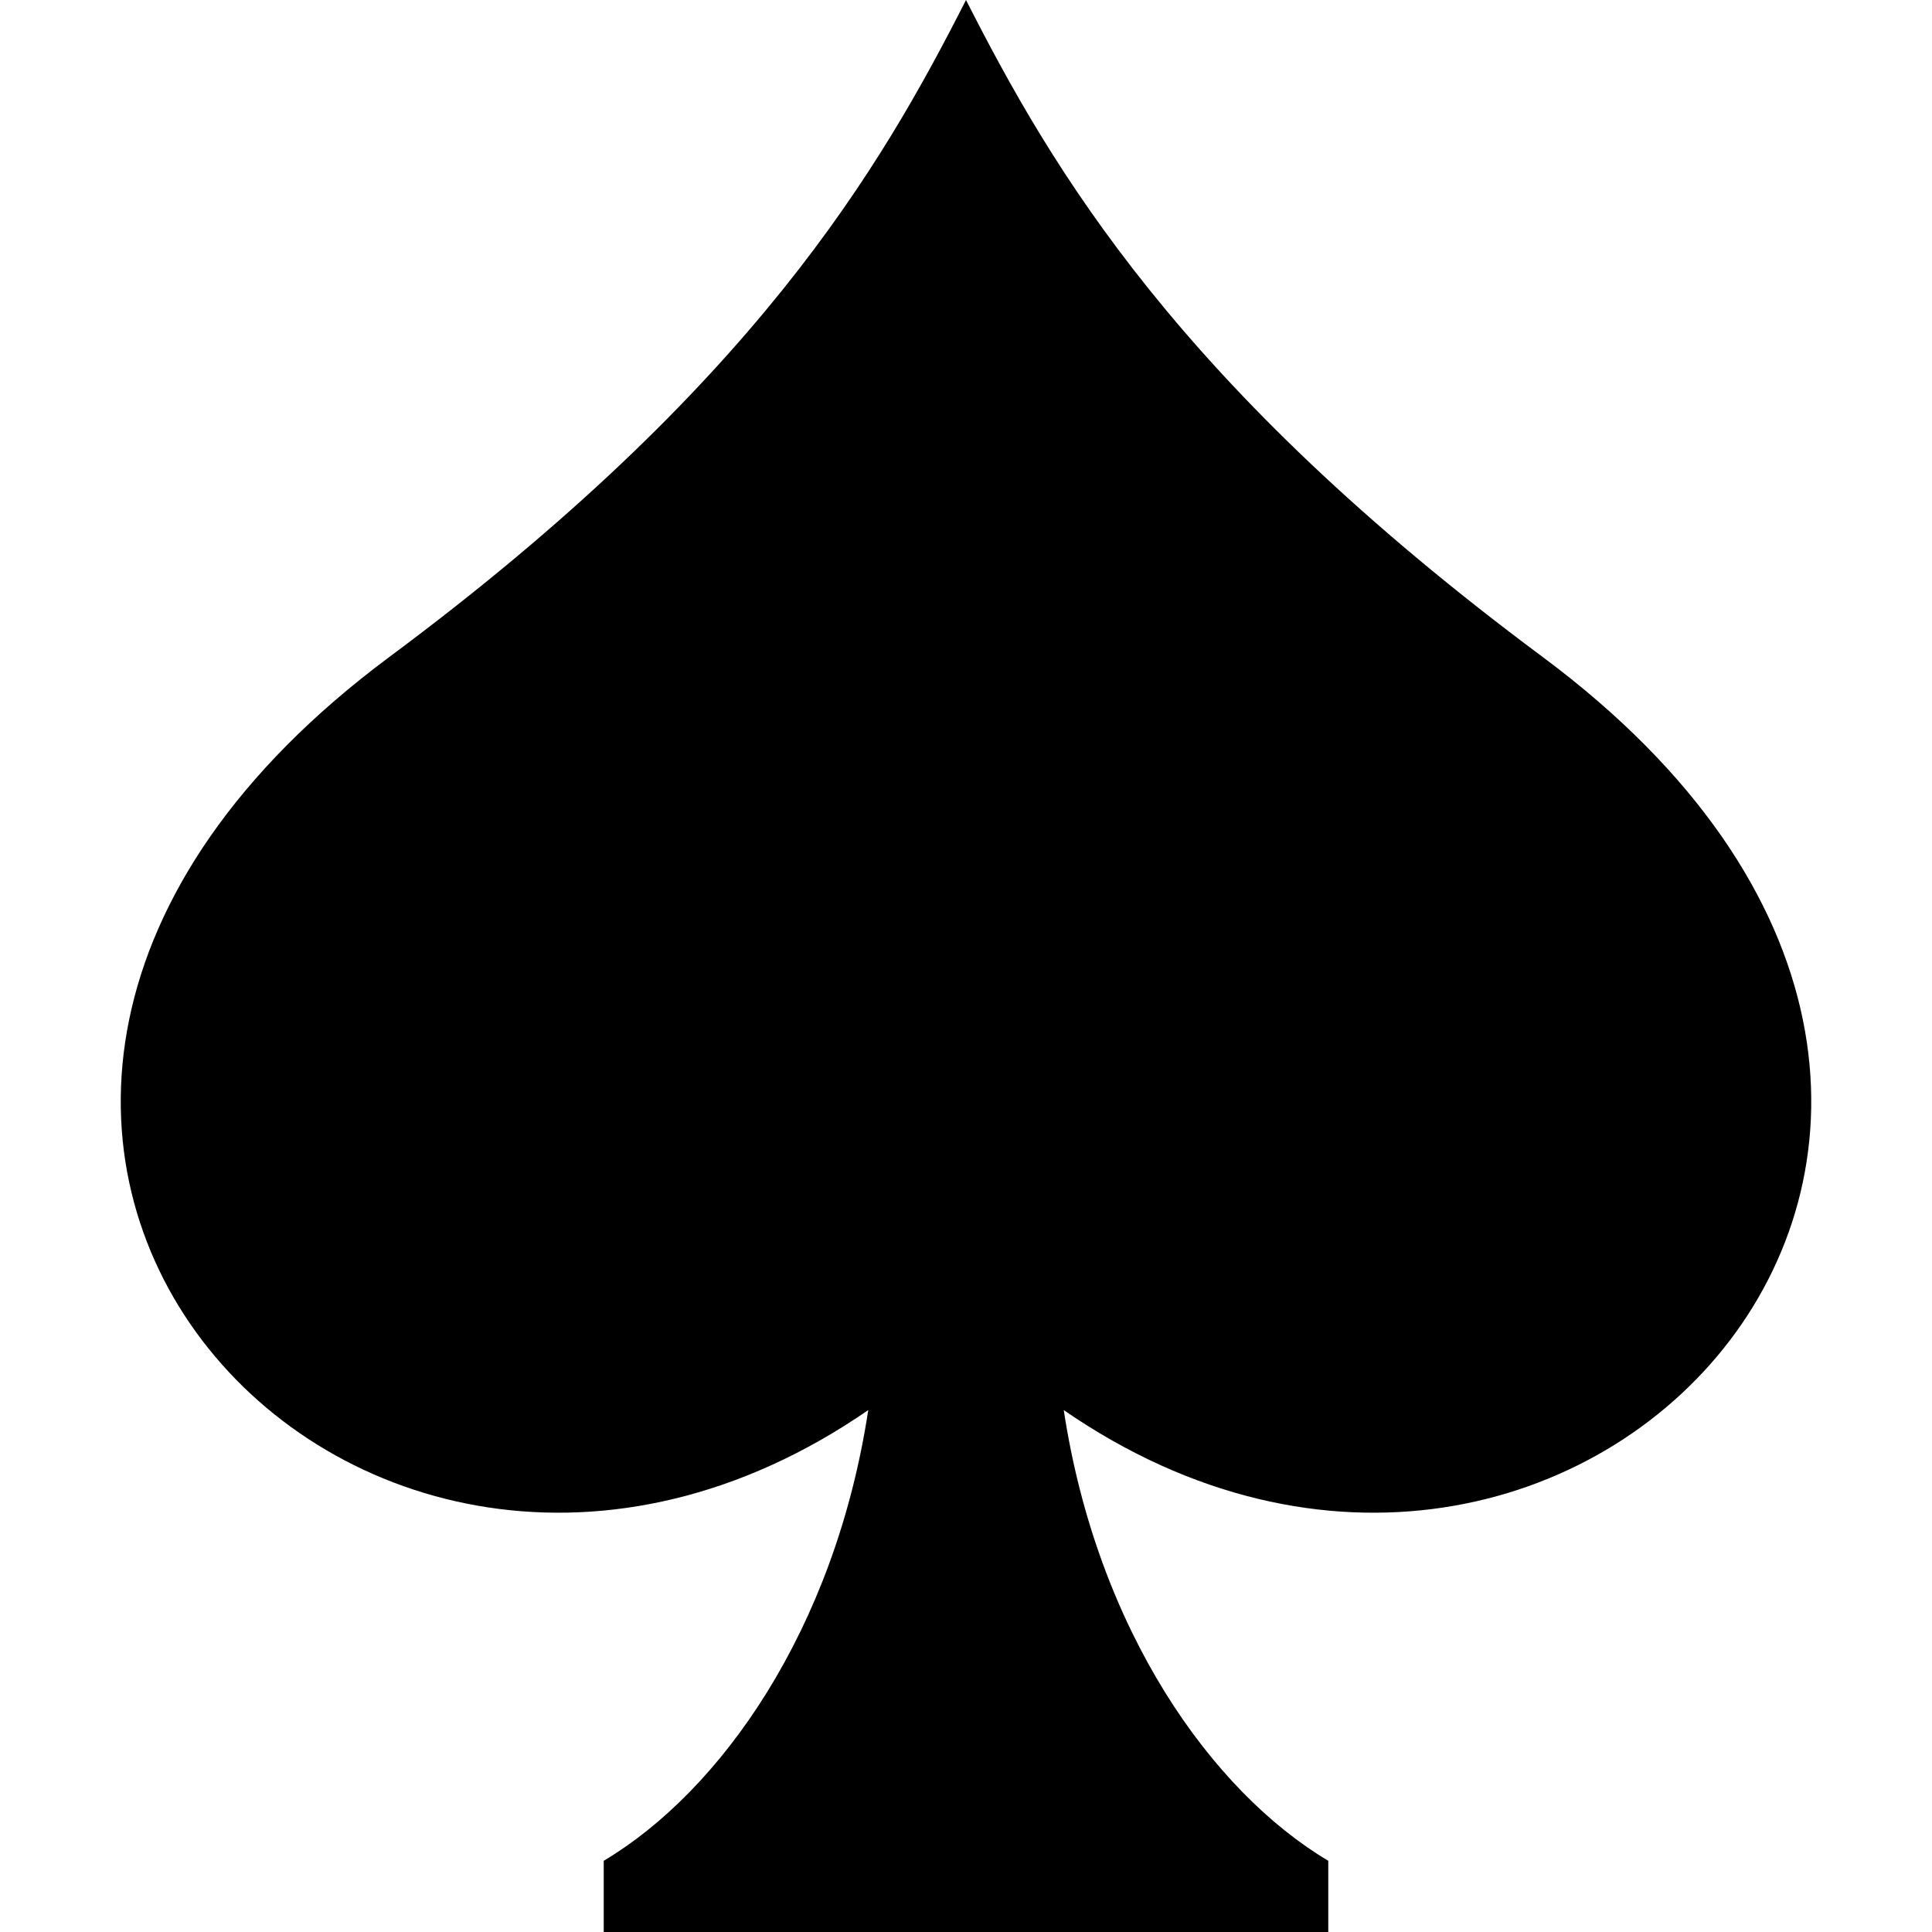
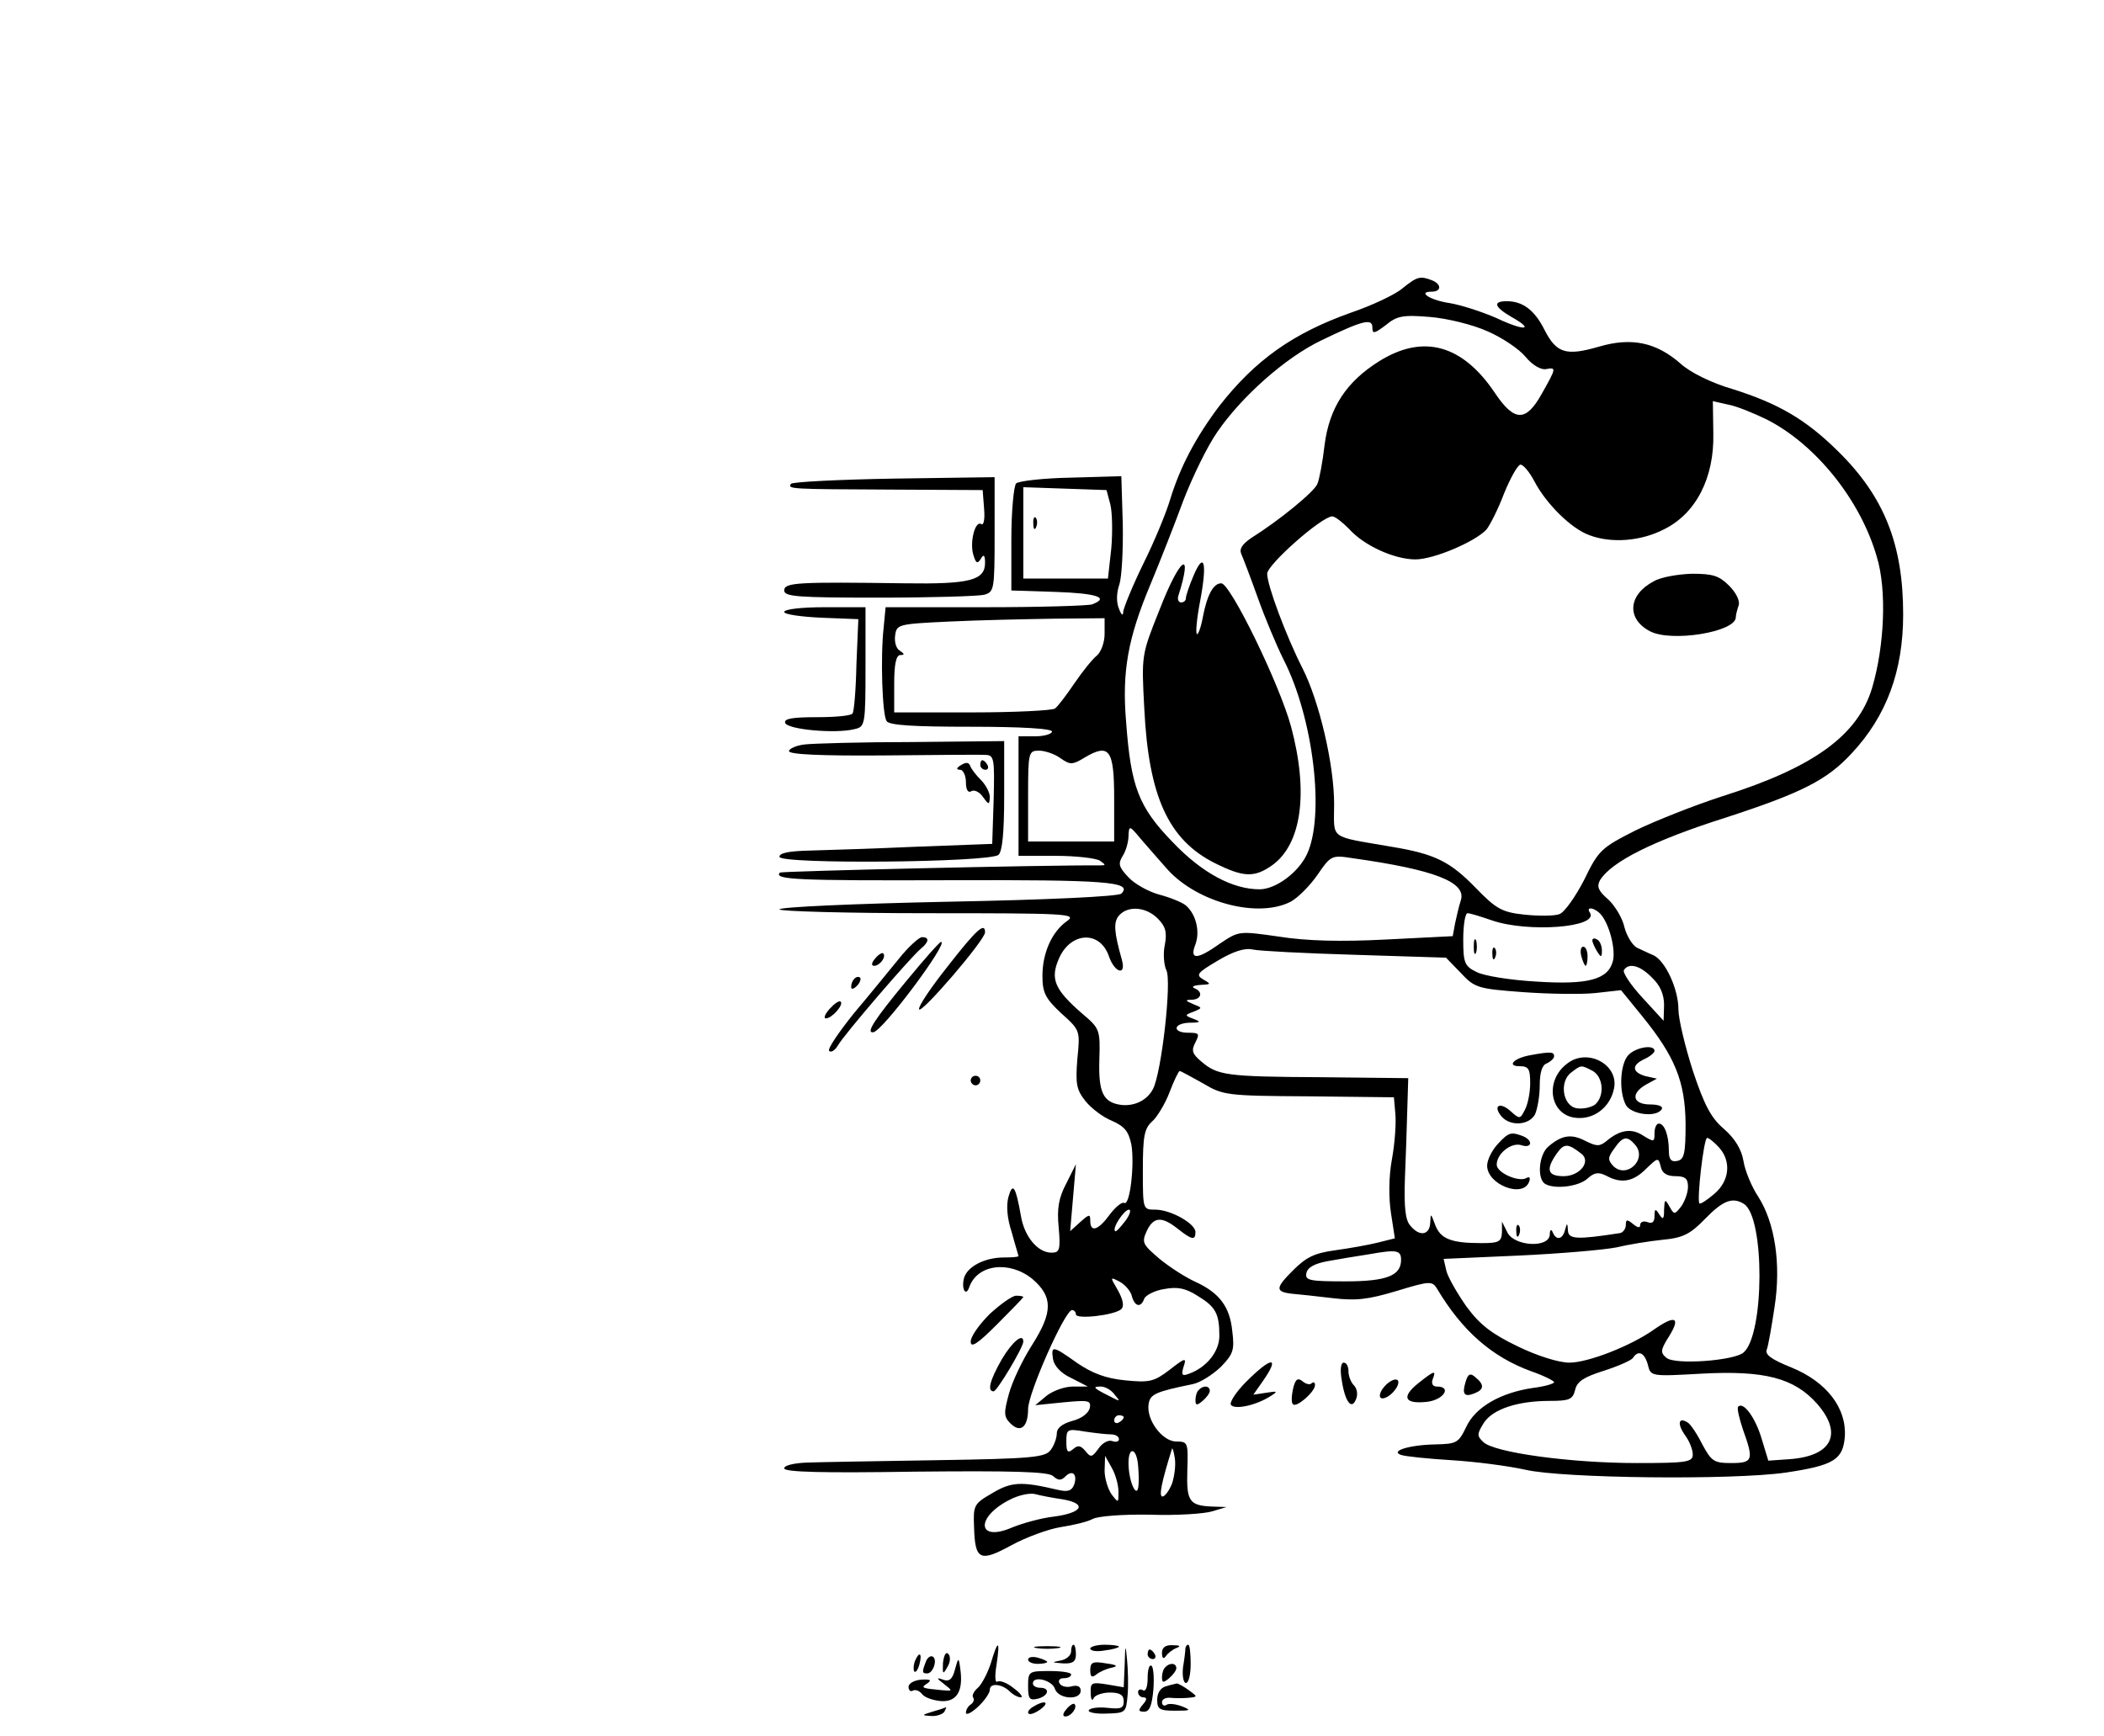
- <svg xmlns="http://www.w3.org/2000/svg" version="1.1" id="Capa_1" x="0px" y="0px" width="512px" height="512px" viewBox="0 0 512 512" enable-background="new 0 0 512 512" xml:space="preserve">
-   <path d="M408.785,174.075C312.002,102.146,278.652,44.566,256.002,0.001l0,0C256,0.001,256,0,256,0v0.001  c-22.648,44.565-56,102.146-152.783,174.074c-165.018,122.643-9.688,293.834,126.879,199.612  c-8.898,58.465-39.265,101.086-70.104,119.44V512H256h96.008v-18.87c-30.841-18.354-61.205-60.977-70.105-119.442  C418.47,467.911,573.802,296.718,408.785,174.075z" />
+ <svg xmlns="http://www.w3.org/2000/svg" version="1.0" width="440pt" height="363pt" viewBox="0 0 440 363" preserveAspectRatio="xMidYMid meet">
+   <g transform="translate(0,363) scale(0.1,-0.1)" fill="#000000" stroke="none">
+     <path d="M2933 3027 c-15 -13 -64 -36 -108 -51 -121 -43 -200 -99 -275 -195 -49 -65 -82 -127 -103 -196 -8 -27 -33 -88 -56 -134 -23 -47 -41 -92 -42 -100 0 -10 -4 -8 -9 6 -6 14 -5 34 1 51 5 16 8 73 7 127 l-3 99 -105 -3 c-58 -1 -109 -7 -115 -12 -5 -6 -10 -58 -10 -117 l0 -107 93 -3 c86 -3 113 -12 76 -26 -9 -3 -109 -6 -224 -6 l-208 0 -4 -42 c-7 -62 -3 -182 6 -196 5 -9 56 -12 177 -12 106 0 169 -4 169 -10 0 -5 -16 -10 -35 -10 l-35 0 0 -125 0 -125 78 0 c42 0 84 -5 92 -10 13 -9 13 -10 0 -10 -110 1 -665 -12 -669 -15 -14 -15 39 -17 351 -16 331 1 388 -3 363 -28 -6 -6 -153 -13 -363 -17 -193 -4 -352 -11 -352 -16 0 -4 141 -8 312 -8 286 0 311 -1 290 -16 -32 -22 -52 -67 -52 -115 0 -35 6 -47 39 -78 40 -36 40 -36 34 -96 -4 -52 -2 -64 17 -88 12 -15 37 -34 55 -41 27 -12 35 -22 41 -50 7 -41 -3 -129 -15 -122 -4 3 -18 -8 -30 -24 -24 -33 -41 -39 -41 -13 0 14 -2 14 -21 -3 l-21 -19 6 70 6 70 -20 -40 c-16 -30 -20 -53 -16 -92 4 -47 2 -53 -15 -53 -29 0 -57 34 -64 77 -11 62 -17 71 -26 40 -5 -18 -3 -45 7 -75 7 -26 14 -48 14 -49 0 -2 -13 -3 -30 -3 -41 0 -77 -19 -84 -43 -6 -23 4 -40 11 -19 17 48 84 56 132 17 43 -37 43 -69 0 -137 -20 -31 -42 -77 -49 -103 -11 -40 -11 -48 3 -62 21 -21 37 -8 37 30 0 33 77 207 92 207 4 0 8 -4 8 -9 0 -11 81 -2 95 11 6 6 4 19 -7 39 -17 29 -17 29 4 18 11 -6 23 -20 25 -30 6 -22 19 -25 26 -5 3 7 22 17 42 20 27 5 44 2 69 -14 38 -23 46 -37 46 -84 0 -33 -27 -66 -63 -79 -15 -6 -17 -3 -12 14 7 20 4 20 -29 -6 -33 -25 -42 -27 -93 -22 -41 4 -69 15 -100 36 -52 37 -55 37 -51 9 2 -14 16 -30 38 -40 l35 -18 -31 0 c-18 0 -42 -9 -55 -19 l-24 -20 59 6 c53 5 58 4 55 -12 -3 -11 -17 -22 -37 -27 -21 -6 -32 -15 -32 -26 0 -10 -6 -26 -13 -35 -11 -15 -39 -18 -237 -21 -124 -2 -246 -4 -272 -5 -28 -1 -48 -6 -48 -12 0 -8 79 -10 273 -7 206 2 278 0 289 -9 11 -10 17 -10 26 -1 15 15 26 4 18 -18 -5 -12 -13 -15 -34 -10 -76 18 -97 17 -137 -7 -38 -22 -40 -25 -38 -71 2 -69 12 -74 78 -38 31 17 78 34 103 38 26 4 56 11 67 17 11 6 63 10 120 9 55 -2 114 2 130 7 l30 9 -30 1 c-48 2 -54 11 -52 76 2 58 1 60 -23 60 -29 0 -63 45 -58 78 3 21 14 26 92 42 16 3 42 20 59 36 26 27 29 35 24 75 -5 51 -27 80 -77 103 -20 9 -53 30 -75 48 -35 30 -38 34 -27 58 14 30 31 32 65 5 29 -23 37 -25 37 -7 0 18 -52 47 -84 47 -26 0 -26 0 -26 83 0 71 3 87 20 102 10 9 27 37 36 61 9 24 19 44 21 44 2 0 24 -12 49 -26 42 -25 50 -26 221 -27 l178 -2 3 -34 c2 -19 -1 -62 -7 -95 -7 -37 -7 -82 -2 -114 l8 -52 -36 -9 c-20 -5 -60 -12 -89 -16 -43 -6 -60 -14 -88 -42 -37 -37 -38 -45 -1 -49 12 -1 50 -5 83 -9 50 -6 75 -3 135 15 69 21 74 21 84 5 53 -89 115 -143 197 -173 26 -9 48 -20 48 -23 0 -3 -20 -9 -45 -12 -67 -10 -120 -40 -139 -82 -16 -33 -20 -35 -64 -36 -55 -1 -96 -14 -72 -22 8 -3 56 -8 105 -11 50 -3 119 -12 155 -20 77 -18 432 -22 544 -6 101 15 120 27 124 75 4 60 -38 115 -112 145 -42 17 -56 27 -51 38 3 8 10 48 16 88 14 90 1 176 -34 231 -14 21 -28 55 -31 75 -4 24 -18 47 -41 67 -27 23 -41 50 -65 122 -16 50 -30 108 -30 128 0 42 -27 101 -52 113 -10 4 -26 12 -35 16 -9 5 -21 24 -26 43 -4 19 -20 45 -34 58 -21 18 -24 27 -17 40 24 39 112 83 263 131 160 52 212 79 263 134 73 78 108 172 108 291 0 147 -40 247 -137 342 -67 66 -124 99 -219 129 -45 13 -89 35 -109 53 -51 45 -103 56 -171 36 -69 -20 -89 -14 -114 35 -21 42 -46 60 -79 60 -30 0 -26 -12 10 -33 50 -28 27 -30 -32 -2 -30 13 -73 27 -97 31 -41 6 -69 24 -38 24 21 0 21 16 0 24 -24 9 -30 8 -61 -17z m178 -90 c30 -13 66 -37 79 -53 14 -17 32 -28 43 -26 22 4 22 3 -9 -52 -33 -59 -57 -58 -97 1 -68 102 -150 125 -242 68 -69 -43 -105 -97 -115 -176 -4 -35 -11 -72 -15 -81 -6 -16 -79 -76 -138 -113 -19 -13 -26 -23 -21 -34 4 -9 20 -51 35 -93 15 -42 39 -99 53 -127 63 -123 87 -328 49 -408 -18 -38 -65 -73 -99 -73 -56 0 -120 34 -181 98 -72 74 -88 116 -98 252 -9 106 4 176 51 288 20 48 51 127 69 176 19 49 50 113 71 143 51 74 142 155 217 191 87 42 107 47 107 27 0 -14 4 -13 28 5 23 19 35 22 93 17 36 -3 89 -16 120 -30z m583 -184 c103 -52 197 -169 231 -288 21 -69 16 -186 -10 -274 -30 -99 -122 -166 -312 -226 -59 -19 -142 -52 -183 -72 -71 -36 -77 -41 -107 -103 -18 -35 -41 -68 -52 -72 -11 -4 -44 -4 -73 -1 -47 5 -59 12 -101 55 -54 56 -86 72 -177 87 -133 23 -120 14 -120 89 0 83 -31 215 -66 284 -35 69 -74 174 -74 198 0 19 113 119 136 120 6 0 21 -12 35 -26 31 -35 95 -64 139 -64 39 0 127 38 149 63 7 9 24 42 36 74 13 32 28 59 34 61 5 2 19 -14 30 -35 24 -46 76 -98 114 -112 46 -18 109 -13 157 12 67 33 105 108 103 200 l-1 68 31 -7 c18 -3 54 -18 81 -31z m-1372 -178 c4 -16 5 -58 2 -92 l-7 -63 -88 0 -89 0 0 95 0 96 87 -3 87 -3 8 -30z m-12 -271 c0 -17 -7 -37 -16 -45 -9 -7 -30 -33 -47 -58 -17 -25 -35 -49 -41 -53 -6 -4 -84 -8 -173 -8 l-163 0 0 60 c0 41 4 60 13 60 9 0 9 2 -1 9 -8 4 -12 19 -10 32 3 23 6 24 113 29 61 3 158 5 218 6 l107 1 0 -33z m-92 -260 c20 -14 25 -14 51 2 51 30 61 16 61 -86 l0 -90 -90 0 -90 0 0 95 c0 92 1 95 23 95 12 0 33 -7 45 -16z m224 -233 c63 -69 189 -102 257 -67 15 8 40 33 56 56 28 41 30 42 74 35 171 -24 238 -50 226 -88 -4 -12 -9 -34 -12 -48 l-5 -27 -139 -7 c-96 -5 -167 -3 -224 6 -84 12 -84 12 -123 -14 -49 -35 -65 -35 -52 -2 10 27 1 64 -21 82 -8 6 -32 16 -55 22 -22 6 -51 22 -64 36 -21 22 -22 29 -12 45 7 11 12 30 12 42 1 22 2 22 26 -7 14 -16 39 -45 56 -64z m-21 -102 c16 -16 20 -28 15 -55 -4 -18 -2 -42 3 -53 12 -21 -10 -216 -28 -249 -12 -23 -38 -36 -66 -33 -38 5 -48 26 -46 94 2 64 1 66 -37 98 -56 49 -66 71 -48 113 24 57 86 61 105 6 12 -35 37 -42 27 -7 -16 57 -18 78 -6 92 18 21 56 19 81 -6z m928 7 c17 -21 30 -72 24 -96 -10 -39 -52 -50 -160 -43 -54 3 -110 12 -125 20 -25 12 -28 19 -28 68 0 30 4 55 9 55 5 0 28 -7 51 -15 75 -26 224 -15 205 16 -10 14 11 11 24 -5z m-515 -83 l190 -6 31 -32 c29 -31 35 -33 129 -40 54 -4 123 -5 152 -2 l54 6 44 -54 c69 -85 90 -137 91 -225 0 -63 -3 -75 -17 -78 -13 -3 -18 3 -18 21 0 32 -9 57 -21 57 -5 0 -9 -9 -9 -20 0 -19 -1 -19 -24 -5 -24 16 -49 12 -77 -12 -14 -11 -20 -11 -44 1 -29 15 -49 12 -77 -12 -20 -17 -24 -67 -7 -78 20 -12 70 -6 89 11 14 13 23 14 39 6 31 -17 56 -13 83 14 25 24 26 25 31 5 3 -14 13 -20 31 -20 20 0 26 -5 26 -22 0 -13 -7 -31 -14 -41 -14 -18 -15 -18 -25 0 -9 16 -10 15 -11 -7 0 -20 -2 -22 -10 -10 -8 13 -10 12 -10 -4 0 -12 -5 -16 -15 -12 -8 3 -15 0 -15 -6 0 -7 -5 -6 -15 2 -12 10 -15 10 -15 -2 0 -8 -6 -16 -12 -17 -90 -14 -108 -13 -109 5 -1 17 -2 17 -6 2 -5 -21 -19 -23 -26 -5 -3 7 -6 5 -6 -5 -1 -29 -75 -25 -89 5 l-11 22 0 -22 c-1 -20 -6 -23 -43 -23 -64 0 -86 9 -97 39 -9 24 -9 24 -10 4 -1 -27 -23 -30 -42 -6 -10 11 -13 39 -11 97 2 45 4 110 5 146 l2 65 -183 2 c-199 1 -216 4 -250 33 -19 16 -21 23 -12 40 9 18 8 20 -15 20 -34 0 -32 20 3 21 23 0 24 2 8 8 -19 7 -19 8 0 15 19 8 19 8 -1 16 -17 7 -17 9 -2 9 20 1 23 17 5 24 -7 3 -2 6 12 7 23 1 23 2 7 11 -17 10 -14 14 30 40 32 19 56 27 73 23 14 -3 110 -8 214 -11z m621 -48 c17 -16 25 -35 25 -57 l-1 -33 -44 48 c-25 27 -42 53 -39 58 10 16 34 10 59 -16z m-35 -350 c25 -30 -18 -71 -46 -44 -12 13 -12 18 2 37 18 26 27 27 44 7z m175 -5 c26 -29 22 -70 -10 -97 -15 -13 -29 -22 -31 -20 -6 6 9 137 16 137 4 0 15 -9 25 -20z m-288 -13 c21 -16 -3 -47 -37 -47 -34 0 -38 14 -14 48 15 21 23 21 51 -1z m340 -105 c44 -28 43 -274 -1 -311 -20 -17 -143 -26 -161 -11 -13 11 -13 16 6 46 24 39 12 44 -31 14 -49 -35 -139 -70 -178 -70 -22 0 -67 14 -108 34 -54 26 -79 45 -107 83 -19 27 -38 60 -42 74 l-6 26 158 7 c87 4 178 12 203 17 25 6 68 13 97 16 43 4 58 12 89 44 37 38 57 46 81 31z m-1294 -36 c-10 -13 -19 -23 -21 -21 -7 6 19 45 29 45 5 0 2 -11 -8 -24z m577 -81 c0 -33 -30 -45 -116 -45 -76 0 -85 2 -82 17 2 12 17 20 43 25 22 4 63 11 90 15 56 10 65 8 65 -12z m516 -219 c6 -25 6 -25 113 -19 131 7 193 -9 241 -63 55 -63 31 -110 -59 -116 l-43 -3 -14 46 c-13 44 -38 78 -49 67 -3 -3 2 -24 10 -48 23 -64 21 -70 -25 -70 -36 0 -41 4 -60 39 -11 22 -25 43 -31 46 -19 12 -22 -3 -5 -27 9 -12 16 -30 16 -40 0 -16 -12 -18 -117 -18 -139 0 -299 22 -321 44 -14 13 -13 17 1 40 19 29 71 46 138 46 41 0 48 3 53 23 4 18 19 27 60 40 31 10 58 22 61 27 11 17 24 11 31 -14z m-1115 -63 c13 -15 12 -15 -11 -3 -34 17 -36 20 -18 20 9 0 22 -7 29 -17z m19 -47 c0 -3 -4 -8 -10 -11 -5 -3 -10 -1 -10 4 0 6 5 11 10 11 6 0 10 -2 10 -4z m-27 -36 c9 0 17 -4 17 -10 0 -5 -6 -7 -14 -4 -8 3 -21 -4 -29 -16 -13 -18 -16 -19 -27 -5 -10 12 -16 13 -26 4 -11 -9 -14 -6 -14 16 0 26 2 27 38 21 20 -3 45 -6 55 -6z m57 -65 c1 -11 2 -29 1 -40 -2 -34 -21 5 -21 45 0 36 17 32 20 -5z m71 -38 c-6 -15 -15 -27 -20 -27 -8 0 -2 30 20 100 1 3 4 -7 6 -21 2 -14 -1 -37 -6 -52z m-112 -17 c0 -24 0 -24 -14 -6 -8 11 -15 34 -15 50 l1 31 14 -25 c8 -14 14 -36 14 -50z m-116 -16 c51 -9 41 -28 -19 -36 -27 -3 -66 -14 -88 -23 -72 -31 -77 21 -5 58 19 10 43 15 54 12 11 -3 37 -8 58 -11z" />
+     <path d="M2496 2426 c-9 -21 -16 -42 -16 -47 0 -5 -4 -9 -10 -9 -5 0 -8 6 -6 13 32 101 4 83 -39 -28 -38 -95 -38 -95 -32 -207 9 -183 50 -274 147 -323 60 -30 83 -31 120 -5 62 44 77 152 40 290 -24 89 -127 300 -146 300 -17 0 -30 -25 -39 -73 -4 -21 -10 -36 -12 -33 -3 3 0 34 7 70 15 80 8 104 -14 52z" />
+     <path d="M3458 2414 c-53 -28 -57 -78 -8 -104 44 -24 180 -2 180 29 0 5 3 16 6 25 3 9 -5 26 -20 41 -21 21 -34 25 -78 25 -29 -1 -65 -7 -80 -16z" />
+     <path d="M2161 2534 c0 -11 3 -14 6 -6 3 7 2 16 -1 19 -3 4 -6 -2 -5 -13z" />
+     <path d="M3082 1650 c0 -14 2 -19 5 -12 2 6 2 18 0 25 -3 6 -5 1 -5 -13z" />
+     <path d="M3330 1663 c0 -4 5 -15 10 -23 8 -13 10 -13 10 2 0 9 -4 20 -10 23 -5 3 -10 3 -10 -2z" />
+     <path d="M3121 1634 c0 -11 3 -14 6 -6 3 7 2 16 -1 19 -3 4 -6 -2 -5 -13z" />
+     <path d="M3307 1630 c3 -11 7 -20 9 -20 2 0 4 9 4 20 0 11 -4 20 -9 20 -5 0 -7 -9 -4 -20z" />
+     <path d="M3406 1424 c-18 -18 -21 -76 -6 -105 11 -20 64 -27 75 -9 4 6 -7 10 -24 10 -37 0 -42 23 -8 42 l22 12 -23 5 c-29 8 -31 23 -3 36 11 5 21 13 21 17 0 14 -38 8 -54 -8z" />
+     <path d="M3200 1423 c-34 -6 -50 -23 -22 -23 19 0 22 -6 22 -36 0 -19 -5 -44 -11 -55 -10 -20 -11 -20 -30 -3 -22 20 -38 12 -19 -11 18 -21 57 -19 70 4 5 11 10 38 10 61 0 27 5 43 15 46 8 4 15 10 15 15 0 9 -7 10 -50 2z" />
+     <path d="M3278 1406 c-49 -36 -37 -109 18 -114 37 -4 71 22 79 60 12 50 -54 87 -97 54z m53 -16 c22 -13 25 -52 5 -70 -8 -6 -25 -10 -38 -8 -30 4 -38 56 -12 75 21 16 20 16 45 3z" />
+     <path d="M3132 1237 c-12 -13 -22 -33 -22 -45 0 -40 76 -69 88 -33 3 8 0 11 -6 7 -16 -9 -62 11 -62 28 0 23 30 47 51 41 23 -8 26 10 3 19 -24 9 -29 8 -52 -17z" />
+     <path d="M3171 1054 c0 -11 3 -14 6 -6 3 7 2 16 -1 19 -3 4 -6 -2 -5 -13z" />
+     <path d="M1654 2618 c-7 -11 -2 -11 211 -12 l190 -1 3 -39 c2 -22 -1 -36 -6 -32 -13 8 -25 -40 -16 -66 5 -16 8 -18 15 -7 6 11 9 8 9 -8 0 -37 -32 -45 -168 -43 -223 3 -252 2 -252 -15 0 -13 29 -15 198 -15 108 0 207 3 220 6 21 6 22 10 22 126 l0 120 -211 -3 c-116 -2 -213 -7 -215 -11z" />
+     <path d="M1640 2350 c0 -5 35 -10 78 -12 l77 -3 -4 -95 c-1 -52 -5 -98 -8 -102 -2 -5 -36 -8 -74 -8 -52 0 -70 -3 -67 -12 5 -14 106 -23 145 -13 22 5 23 8 23 130 l0 125 -85 0 c-48 0 -85 -4 -85 -10z" />
+     <path d="M1683 2073 c-18 -2 -33 -9 -33 -14 0 -7 68 -10 198 -9 108 1 205 2 215 1 16 -1 17 -11 15 -93 l-3 -93 -160 -6 c-88 -4 -188 -7 -222 -8 -43 -1 -63 -5 -63 -13 0 -16 438 -12 458 4 8 7 12 45 12 124 l0 114 -192 -2 c-106 0 -208 -3 -225 -5z" />
+     <path d="M2010 2030 c-10 -6 -11 -10 -2 -10 6 0 12 -12 12 -26 0 -15 4 -23 11 -19 6 4 17 -1 24 -11 13 -18 14 -18 15 -1 0 9 -8 25 -19 36 -10 10 -20 23 -22 29 -3 8 -9 8 -19 2z" />
+     <path d="M2050 2030 c0 -5 5 -10 11 -10 5 0 7 5 4 10 -3 6 -8 10 -11 10 -2 0 -4 -4 -4 -10z" />
+     <path d="M1982 1609 c-35 -44 -62 -84 -60 -90 4 -11 138 145 138 161 0 22 -18 6 -78 -71z" />
+     <path d="M1880 1625 c-19 -23 -61 -75 -94 -114 -32 -40 -56 -75 -52 -79 4 -4 12 1 18 11 12 22 154 187 174 203 17 14 18 24 2 24 -7 -1 -29 -21 -48 -45z" />
+     <path d="M1896 1579 c-67 -81 -86 -110 -70 -108 19 1 159 189 142 189 -3 0 -35 -36 -72 -81z" />
+     <path d="M1830 1625 c-8 -9 -8 -15 -2 -15 12 0 26 19 19 26 -2 2 -10 -2 -17 -11z" />
+     <path d="M1787 1583 c-4 -3 -7 -11 -7 -17 0 -6 5 -5 12 2 6 6 9 14 7 17 -3 3 -9 2 -12 -2z" />
+     <path d="M1735 1520 c-10 -11 -13 -20 -8 -20 13 0 38 29 31 35 -3 3 -13 -4 -23 -15z" />
+     <path d="M2030 1370 c0 -5 5 -10 10 -10 6 0 10 5 10 10 0 6 -4 10 -10 10 -5 0 -10 -4 -10 -10z" />
+     <path d="M2070 882 c-22 -22 -40 -47 -40 -58 0 -14 14 -5 55 36 30 30 55 56 55 57 0 2 -7 3 -15 3 -8 0 -32 -17 -55 -38z" />
+     <path d="M2095 787 c-25 -44 -31 -67 -17 -67 7 0 62 92 62 104 0 19 -23 0 -45 -37z" />
+     <path d="M2606 740 c-21 -21 -35 -43 -32 -48 7 -11 52 -2 83 18 16 10 15 11 -9 7 l-27 -4 19 27 c38 54 20 54 -34 0z" />
+     <path d="M2806 743 c7 -46 21 -63 30 -39 4 10 2 22 -5 29 -6 6 -11 19 -11 29 0 10 -4 18 -10 18 -6 0 -8 -15 -4 -37z" />
+     <path d="M2966 737 c-36 -29 -29 -44 18 -39 35 4 53 32 21 32 -9 0 -12 6 -9 15 8 20 4 19 -30 -8z" />
+     <path d="M3065 740 c-8 -26 -3 -33 19 -24 20 8 20 18 2 33 -11 10 -16 8 -21 -9z" />
+     <path d="M2704 725 c-3 -14 -4 -29 0 -32 7 -8 46 26 46 40 0 6 -3 7 -7 4 -3 -4 -12 -2 -19 4 -10 8 -15 5 -20 -16z" />
+     <path d="M2896 731 c-10 -11 -13 -22 -8 -25 5 -3 17 3 26 13 10 11 13 22 8 25 -5 3 -17 -3 -26 -13z" />
+     <path d="M2507 723 c-4 -3 -7 -13 -7 -21 0 -12 3 -12 15 -2 8 7 15 16 15 21 0 11 -14 12 -23 2z" />
+     <path d="M2072 151 c-7 -21 -19 -44 -27 -51 -8 -7 -13 -16 -10 -20 3 -5 1 -11 -5 -15 -5 -3 -10 -11 -10 -17 0 -6 11 -1 25 12 14 13 25 29 25 36 0 15 26 12 42 -4 7 -7 17 -12 23 -12 5 0 -1 9 -15 19 -13 11 -29 17 -34 14 -5 -4 -6 11 -2 35 8 53 3 54 -12 3z" />
+     <path d="M2168 183 c12 -2 32 -2 45 0 12 2 2 4 -23 4 -25 0 -35 -2 -22 -4z" />
+     <path d="M2240 176 c0 -8 -10 -17 -22 -19 -20 -4 -19 -4 5 -6 21 -1 27 4 27 19 0 11 -2 20 -5 20 -3 0 -5 -6 -5 -14z" />
+     <path d="M2280 182 c0 -5 14 -7 30 -4 17 2 30 6 30 8 0 2 -13 4 -30 4 -16 0 -30 -4 -30 -8z" />
+     <path d="M2352 148 l-2 -47 -35 6 c-32 5 -35 4 -34 -18 0 -13 3 -18 6 -11 2 6 18 12 34 12 21 0 29 -5 29 -18 0 -15 -6 -17 -34 -14 -18 2 -36 0 -39 -5 -3 -4 14 -8 36 -7 41 1 42 2 45 38 2 20 1 53 -1 74 -3 34 -4 34 -5 -10z" />
+     <path d="M2430 173 c0 -11 3 -14 8 -7 4 6 14 14 22 17 10 4 8 6 -7 6 -16 1 -23 -5 -23 -16z" />
+     <path d="M2479 183 c0 -5 -2 -23 -5 -40 -2 -18 1 -33 6 -33 6 0 10 18 10 40 0 22 -2 40 -5 40 -3 0 -5 -3 -6 -7z" />
+     <path d="M1972 152 c-1 -24 0 -25 9 -9 7 11 7 23 2 28 -5 5 -9 -3 -11 -19z" />
+     <path d="M2400 170 c0 -5 5 -10 11 -10 5 0 7 5 4 10 -3 6 -8 10 -11 10 -2 0 -4 -4 -4 -10z" />
+     <path d="M1913 155 c-3 -9 -3 -18 -1 -21 3 -3 8 4 11 16 6 23 -1 27 -10 5z" />
+     <path d="M1936 154 c-8 -21 -8 -24 3 -24 12 0 22 28 12 35 -5 3 -12 -2 -15 -11z" />
+     <path d="M2150 159 c0 -5 9 -9 20 -9 11 0 20 2 20 4 0 2 -9 6 -20 9 -11 3 -20 1 -20 -4z" />
+     <path d="M1997 138 c-5 -20 -12 -26 -25 -21 -14 5 -14 3 2 -9 19 -15 19 -15 -5 -13 -42 4 -44 5 -30 14 10 7 7 9 -12 8 -15 -1 -27 -8 -27 -15 0 -7 4 -11 9 -8 5 3 14 0 20 -8 6 -7 24 -13 41 -14 32 -1 45 23 38 69 -3 23 -4 23 -11 -3z" />
+     <path d="M2280 137 c0 -14 3 -17 13 -9 6 5 21 12 32 14 14 3 11 6 -12 9 -28 5 -33 2 -33 -14z" />
+     <path d="M2400 120 c0 -18 -4 -29 -10 -25 -5 3 -10 1 -10 -4 0 -6 5 -11 11 -11 8 0 8 -5 -1 -15 -10 -12 -10 -15 3 -15 11 0 16 13 19 46 2 25 0 48 -4 50 -5 3 -8 -9 -8 -26z" />
+     <path d="M2437 143 c-4 -3 -7 -13 -7 -21 0 -12 3 -12 15 -2 8 7 15 16 15 21 0 11 -14 12 -23 2z" />
+     <path d="M2150 103 c0 -26 3 -30 20 -26 23 6 27 23 5 23 -8 0 -15 4 -15 9 0 17 40 7 46 -11 7 -22 54 -25 54 -4 0 9 -7 12 -19 9 -10 -3 -22 0 -25 6 -4 6 0 11 8 11 9 0 16 3 16 8 0 4 -20 7 -45 7 -44 0 -45 -1 -45 -32z" />
+     <path d="M2438 103 c-11 -3 -18 -14 -18 -28 0 -20 5 -23 38 -23 32 0 34 1 14 9 -13 5 -28 7 -33 3 -5 -3 -9 0 -9 6 0 6 8 10 18 9 9 -1 26 -1 37 0 20 2 20 2 1 16 -11 8 -22 14 -25 14 -3 -1 -14 -3 -23 -6z" />
+     <path d="M2160 60 c-8 -5 -12 -11 -9 -14 3 -3 14 1 25 9 21 16 8 20 -16 5z" />
+     <path d="M2230 55 c-8 -9 -8 -15 -2 -15 12 0 26 19 19 26 -2 2 -10 -2 -17 -11z" />
+     <path d="M1950 50 c-23 -7 -23 -8 -3 -9 12 -1 25 4 28 9 3 6 5 10 3 9 -2 -1 -14 -5 -28 -9z" />
+   </g>
</svg>
